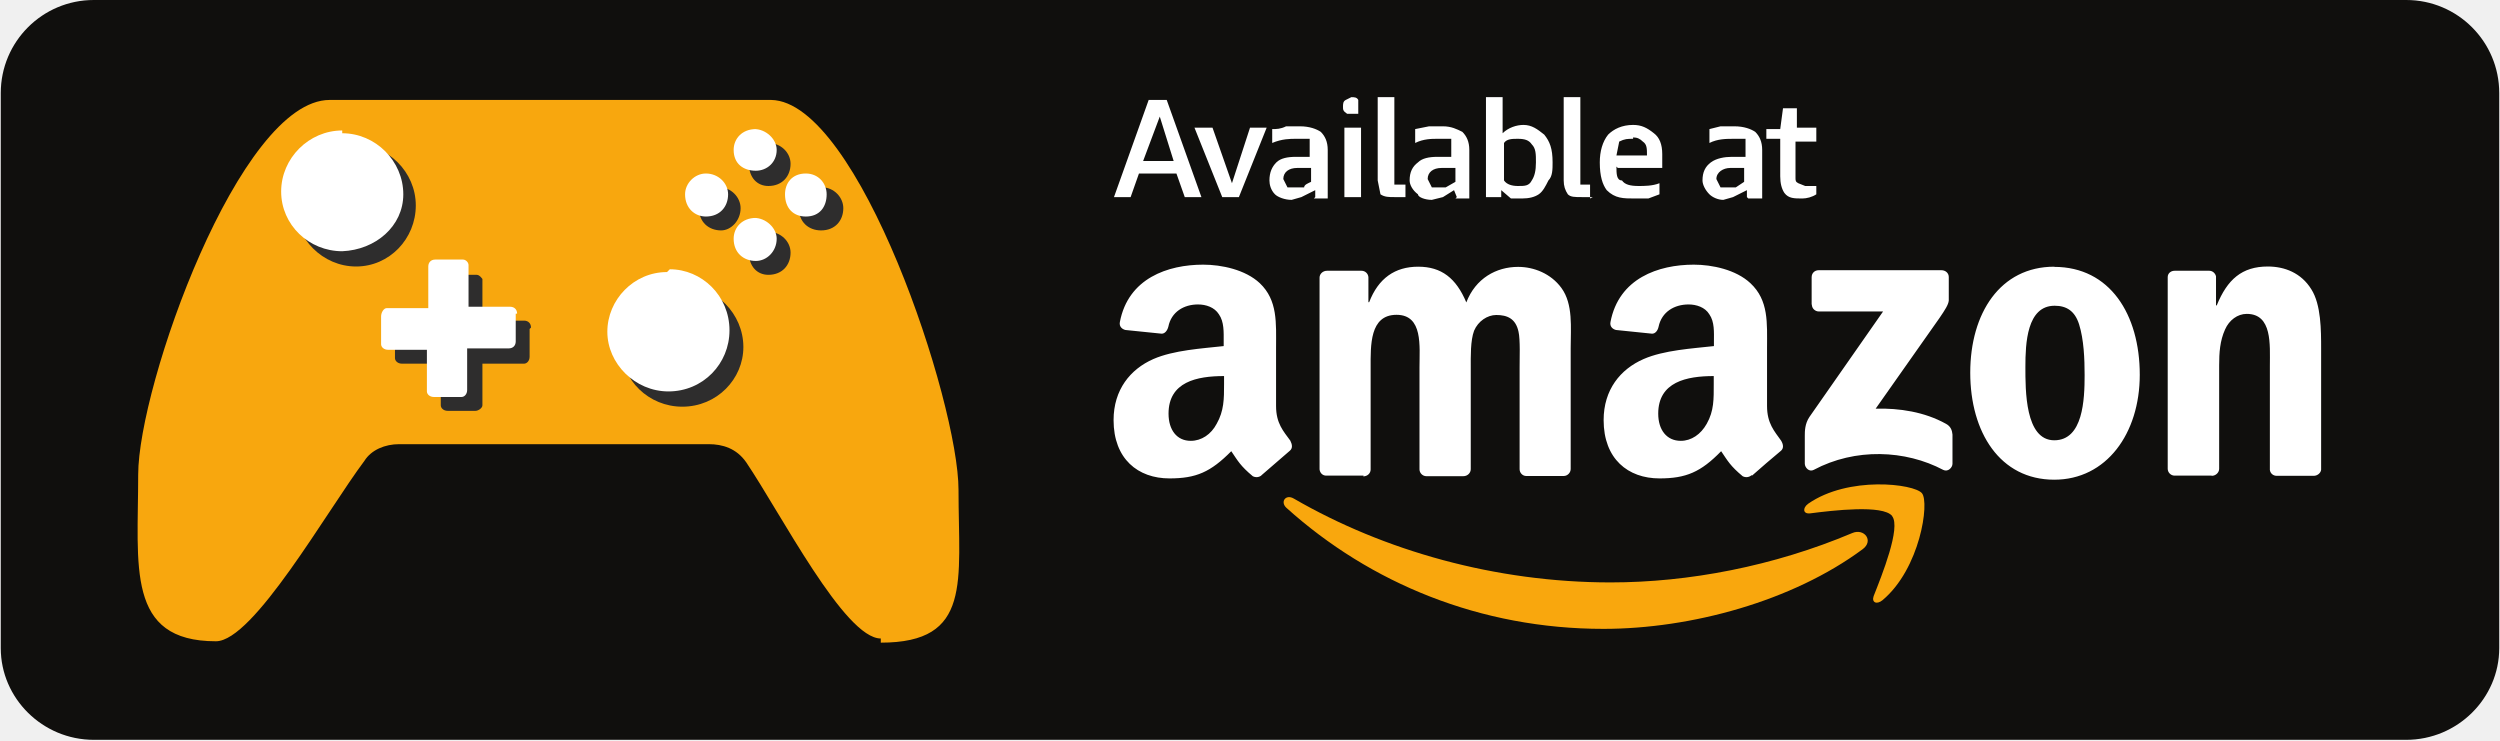
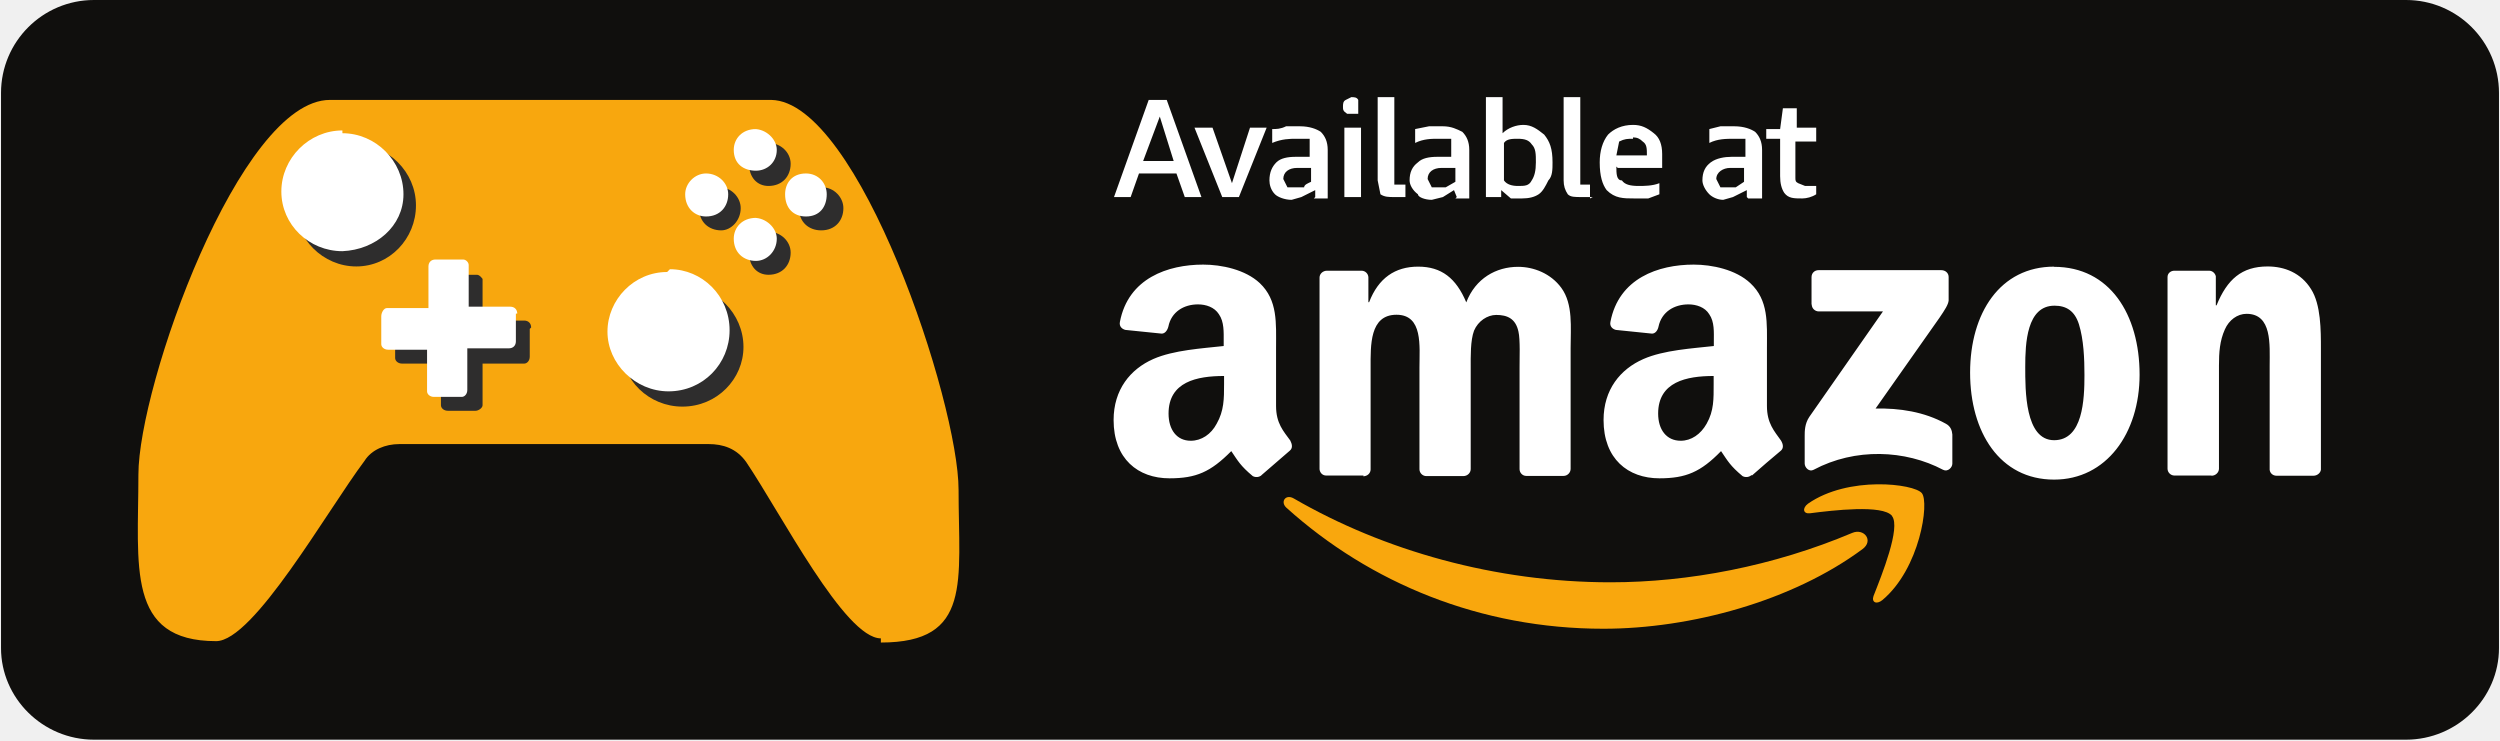
- <svg xmlns="http://www.w3.org/2000/svg" viewBox="0 0 180 53.333" height="53.3" width="180">
+ <svg xmlns="http://www.w3.org/2000/svg" viewBox="0 0 180 53.333" height="45" width="152">
  <defs>
    <clipPath id="a">
      <path d="M601.4 60.3h652.4V257H601.4z" />
    </clipPath>
  </defs>
  <path d="M173.3 0c3.7 0 6.7 3 6.7 6.7v40c0 3.6-3 6.6-6.7 6.6H6.7c-3.7 0-6.7-3-6.7-6.6v-40C0 3 3 0 6.7 0h166.6" fill="#100f0d" />
  <path d="M15.2 43.8c-.5 0-1 0-1.2-.4V43c.3.3.7.4 1.2.4.4 0 1 0 1.5-.4l19.3-11h.2L16.7 43.5c-.6.3-1 .4-1.5.4M14 43.3c-.5-.4-.7-1-.7-2 0 .7.2 1.4.6 1.8v.2M36.2 32.3H36l6.7-4c.8-.4 1.3-1 1.4-1.6 0 .7-.4 1.4-1.3 2l-6.5 3.6" fill="#100f0d" />
  <path d="M63.4 46c-2.6 0-7.2-9-9.7-12.7C53 32.3 52 32 51 32H28.7c-1 0-2 .4-2.5 1.2-2.7 3.6-8 13-10.7 13-6.5 0-5.6-5.4-5.6-12 0-6.4 7.3-27 13.8-27h31.8C61.8 7.3 69 29 69 35.3c0 6.6 1 11-5.6 11" fill="#f8a70e" />
  <path d="M38.2 23.6c0-.3-.2-.5-.5-.5h-3v-3s-.2-.3-.4-.3h-2c-.3 0-.5.2-.5.4v3h-3c-.2 0-.4.3-.4.6v2c0 .2.2.4.5.4h2.8v3c0 .2.2.4.5.4h2c.2 0 .5-.2.5-.4v-3h3c.2 0 .4-.2.4-.5v-2" fill="#2e2d2d" />
  <path d="M37.2 22.6c0-.3-.2-.5-.5-.5h-3v-3c0-.2-.2-.4-.4-.4h-2c-.3 0-.5.2-.5.5v3h-3c-.2 0-.4.3-.4.6v2c0 .2.2.4.5.4h2.8v3c0 .2.2.4.5.4h2c.2 0 .4-.2.4-.5v-3h3c.3 0 .5-.2.5-.5v-2" fill="#fff" />
  <path d="M52 13.5c-1 0-1.7.7-1.7 1.5 0 1 .7 1.6 1.6 1.6.7 0 1.4-.7 1.4-1.6 0-.8-.7-1.5-1.5-1.5M55.4 10.3c-.8 0-1.5.7-1.5 1.5 0 1 .6 1.6 1.4 1.6 1 0 1.6-.7 1.6-1.6 0-.8-.7-1.5-1.6-1.5" fill="#2e2d2d" />
  <path d="M50.8 12.5c-.8 0-1.5.7-1.5 1.5 0 1 .7 1.6 1.5 1.6 1 0 1.6-.7 1.6-1.6 0-.8-.7-1.5-1.6-1.5M54.4 9.3c-1 0-1.6.7-1.6 1.5 0 1 .7 1.5 1.6 1.5.8 0 1.5-.6 1.5-1.5 0-.8-.8-1.5-1.6-1.5" fill="#fff" />
  <path d="M55.4 16.7c-.8 0-1.5.7-1.5 1.5 0 1 .6 1.6 1.4 1.6 1 0 1.6-.7 1.6-1.6 0-.8-.7-1.5-1.6-1.5M59 13.5c-.8 0-1.5.7-1.5 1.5 0 1 .7 1.6 1.6 1.6 1 0 1.6-.7 1.6-1.6 0-.8-.7-1.5-1.5-1.5" fill="#2e2d2d" />
  <path d="M54.4 15.7c-1 0-1.6.7-1.6 1.5 0 1 .7 1.6 1.6 1.6.8 0 1.5-.7 1.5-1.6 0-.8-.8-1.5-1.6-1.5M58 12.5c-1 0-1.5.7-1.5 1.5 0 1 .6 1.6 1.5 1.6 1 0 1.5-.7 1.5-1.6 0-.8-.6-1.5-1.5-1.5" fill="#fff" />
  <path d="M25.6 10.4c-2.4 0-4.4 2-4.4 4.4 0 2.4 2 4.4 4.4 4.4 2.4 0 4.3-2 4.3-4.4 0-2.4-2-4.4-4.4-4.4" fill="#2e2d2d" />
  <path d="M24.6 9.4c-2.4 0-4.4 2-4.4 4.4 0 2.4 2 4.3 4.4 4.3C27 18 29 16.3 29 14c0-2.4-2-4.4-4.4-4.4" fill="#fff" />
  <path d="M49 20.6c-2.3 0-4.3 2-4.3 4.4 0 2.4 2 4.3 4.4 4.3 2.5 0 4.4-2 4.4-4.3 0-2.4-2-4.4-4.3-4.4" fill="#2e2d2d" />
  <path d="M48 19.6c-2.4 0-4.3 2-4.3 4.3s2 4.3 4.4 4.3c2.5 0 4.4-2 4.4-4.4 0-2.5-2-4.4-4.3-4.4M82.3 11.6h2.2l-1-3.2zm3 2.6l-.6-1.7H82l-.6 1.7h-1.2l2.5-7H84l2.5 7h-1.2M88 14.2l-2-5h1.3l1.4 4 1.3-4h1.2l-2 5h-1M93.3 13.5h.6c0-.2.3-.3.5-.4v-1h-1c-.6 0-1 .3-1 .8l.3.6h.5zm1.4.7v-.5l-1 .5-.7.2c-.5 0-1-.2-1.2-.4-.3-.3-.4-.7-.4-1 0-.6.2-1 .5-1.3.3-.3.8-.4 1.4-.4h1V11 10h-1c-.4 0-1 0-1.7.3v-1c.3 0 .6 0 1-.2h1c.7 0 1.2.2 1.5.4.3.3.5.7.5 1.3v3.5h-1M96.8 14.2v-5H98v5zm.6-6H97c-.3-.2-.3-.3-.3-.5s0-.4.2-.5l.4-.2c.2 0 .4 0 .5.2v1h-.6M101.2 14.2h-.8c-.4 0-.7 0-1-.2l-.2-1V7h1.2v6.3h.8v1M103.5 13.5h.6l.7-.4v-1h-1c-.6 0-1 .3-1 .8l.3.6h.5zm1.4.7l-.2-.5-.8.5-.8.2c-.5 0-1-.2-1-.4-.4-.3-.6-.7-.6-1 0-.6.2-1 .6-1.3.3-.3.8-.4 1.4-.4h1V11 10h-1c-.4 0-1 0-1.6.3v-1l1-.2h1c.6 0 1 .2 1.4.4.3.3.5.7.5 1.3v3.5h-1M109.3 10c-.4 0-.8 0-1 .3V13c.2.3.6.4 1 .4.5 0 .8 0 1-.4.2-.3.3-.7.3-1.3 0-.6 0-1-.3-1.3-.2-.3-.5-.4-1-.4zm-2.3 4.2V7h1.2v2.6c.4-.4 1-.6 1.5-.6.6 0 1 .3 1.5.7.4.5.6 1 .6 2 0 .5 0 1-.3 1.3-.2.4-.4.8-.7 1-.3.2-.7.3-1.2.3h-.8l-.7-.6v.5h-1M114.7 14.2h-.8c-.5 0-.8 0-1-.2-.2-.3-.3-.6-.3-1V7h1.2v6.3h.7v1M117.6 10c-.4 0-.6 0-1 .2l-.2 1h2.2c0-.5 0-.8-.3-1-.2-.2-.4-.3-.7-.3zm-1.2 2c0 .5 0 1 .4 1 .2.3.6.4 1.2.4.4 0 1 0 1.5-.2v.8l-.8.3h-1c-.8 0-1.4 0-2-.6-.3-.4-.5-1-.5-2 0-.8.2-1.5.6-2 .4-.4 1-.7 1.8-.7.6 0 1 .2 1.5.6.4.3.6.8.6 1.5v1h-3.2M124.4 13.5h.6l.6-.4v-1h-1c-.5 0-1 .3-1 .8l.3.6h.4zm1.4.7v-.5l-1 .5-.7.2c-.4 0-.8-.2-1-.4-.3-.3-.5-.7-.5-1 0-.6.2-1 .6-1.3.4-.3 1-.4 1.5-.4h1V11 10h-.8c-.6 0-1.2 0-1.8.3v-1l.8-.2h1c.7 0 1.2.2 1.5.4.3.3.5.7.5 1.3v3.5h-1M130.8 14c-.3.2-.7.3-1 .3-.6 0-1 0-1.3-.4-.2-.3-.3-.7-.3-1.2V10h-1v-.7h1l.2-1.5h1v1.4h1.4v1h-1.5v2.6c0 .2 0 .3.2.4l.5.2h.8v.7" fill="#fff" />
  <g clip-path="url(#a)" fill-rule="evenodd" transform="matrix(.13333 0 0 -.13333 0 53.333)">
    <path d="M1006 103.2c-37.8-28-92.7-43-140-43-66.4 0-126 24.6-171.3 65.4-3.5 3.2-.4 7.6 4 5 48.7-28.2 109-45.3 171.2-45.3 42 0 88 8.7 130.6 26.7 6.4 2.7 11.8-4.2 5.5-8.8" fill="#f9a70d" />
    <path d="M1022 121.2c-5 6.2-32 3-44.4 1.4-3.7-.4-4.2 2.8-1 5.2 21.8 15.2 57.3 10.8 61.5 5.7 4.2-5-1-40.8-21.3-57.8-3.2-2.6-6-1.2-4.8 2.2 4.5 11.4 14.8 37 10 43.2" fill="#f9a70d" />
    <path d="M978.5 235.4v14.8c0 2.3 1.7 3.8 3.8 3.8h66.3c2.2 0 4-1.5 4-3.7v-12.7c-.2-2.2-2-5-5-9.4l-34.5-49c12.8.3 26.3-1.7 38-8.2 2.6-1.4 3.3-3.6 3.5-5.8v-15.8c0-2-2.4-4.6-5-3.3-20.4 10.8-47.5 12-70 0-2.4-1.3-4.8 1.2-4.8 3.4v15c0 2.4 0 6.5 2.5 10.2l39.8 57h-34.7c-2 0-3.8 1.6-3.8 3.8M736.4 143h-20.2c-2 0-3.4 1.5-3.6 3.4V250c0 2 1.8 3.7 4 3.7h18.7c2 0 3.6-1.6 3.7-3.5v-13.5h.4c5 13 14 19.2 26.5 19.2 12.6 0 20.5-6.2 26-19.3 5 13 16.2 19.2 28 19.2 8.5 0 17.7-3.6 23.4-11.4 6.4-8.8 5-21.4 5-32.5v-65.3c0-2-1.7-3.8-3.8-3.8h-20.2c-2 0-3.6 1.7-3.6 3.7v55c0 4.3.4 15.2-.6 19.3-1.5 7-6 9-12 9-4.8 0-9.8-3.3-12-8.5-2-5.3-1.8-14-1.8-20v-54.8c0-2-1.7-3.8-4-3.8h-20c-2 0-3.7 1.7-3.7 3.7v55c0 11.5 2 28.5-12.4 28.5-14.6 0-14-16.6-14-28.6v-55c0-2-1.7-3.7-4-3.7M1109.8 234.8c-15 0-15.8-20.3-15.8-33 0-12.6-.2-39.7 15.6-39.7 15.6 0 16.4 22 16.4 35.2 0 8.8-.4 19.2-3 27.5-2.3 7.2-6.8 10-13.2 10zm-.2 21c30 0 46.2-25.6 46.2-58.3 0-31.7-18-56.7-46.2-56.7-29.4 0-45.4 25.7-45.4 57.8 0 32.2 16.2 57.3 45.4 57.3M1194.6 143h-20c-2 0-3.7 1.7-3.7 3.7v103.6c0 2 1.7 3.4 3.7 3.4h18.8c1.7 0 3.2-1.3 3.6-3V235h.4c5.7 14 13.6 21 27.6 21 9 0 18-3.4 23.5-12.3 5.3-8.3 5.3-22.2 5.3-32.3v-65.2c-.2-1.8-2-3.3-4-3.3h-20c-2 0-3.5 1.4-3.7 3.2v56.3c0 11.3 1.4 28-12.5 28-5 0-9.5-3.4-11.7-8.4-2.8-6.2-3.2-12.5-3.2-19.5v-55.8c0-2-1.8-3.8-4-3.8M946 143.2c-1.4-1.2-3.3-1.3-4.8-.5-6.7 5.6-8 8.2-11.6 13.5-11-11.3-19-14.7-33.3-14.7-17 0-30.2 10.5-30.2 31.5 0 16.4 9 27.5 21.6 33 11 4.8 26.3 5.7 38 7v2.6c0 4.8.4 10.5-2.5 14.6-2.3 3.8-7 5.3-11.2 5.3-7.7 0-14.5-4-16.2-12-.4-2-1.7-3.8-3.5-3.8l-19.5 2c-1.7.4-3.5 1.8-3 4.3 4.5 23.7 26 31 45 31 10 0 22.8-2.7 30.6-10 10-9.3 9-21.6 9-35v-31.4c0-9.4 4-13.6 7.6-18.7 1.2-2 1.5-4 0-5.4-4.2-3.5-11.6-9.8-15.6-13.4zm-20.4 49.2c0-7.8.2-14.4-3.8-21.4-3.2-5.7-8.3-9.2-14-9.2-7.7 0-12.2 6-12.2 14.7 0 17.2 15.4 20.3 30 20.3v-4.4M681.3 143.2c-1.4-1.2-3.3-1.3-4.8-.5-6.7 5.6-8 8.2-11.6 13.5-11.2-11.3-19-14.7-33.4-14.7-17 0-30.2 10.5-30.2 31.5 0 16.4 9 27.5 21.5 33 11 4.8 26.2 5.7 38 7v2.6c0 4.8.3 10.5-2.6 14.6-2.4 3.8-7 5.3-11.3 5.3-7.6 0-14.4-4-16-12-.5-2-1.8-3.8-3.6-3.8l-19.6 2c-1.7.4-3.5 1.8-3 4.3 4.5 23.7 26 31 45 31 10 0 22.8-2.7 30.6-10 9.8-9.3 8.8-21.6 8.8-35v-31.4c0-9.4 4-13.6 7.7-18.7 1-2 1.4-4-.2-5.4l-15.5-13.4zM661 192.4c0-7.8 0-14.4-4-21.4-3-5.7-8.2-9.2-14-9.2-7.6 0-12 6-12 14.7 0 17.2 15.3 20.3 30 20.3v-4.4" fill="#fff" />
  </g>
</svg>
